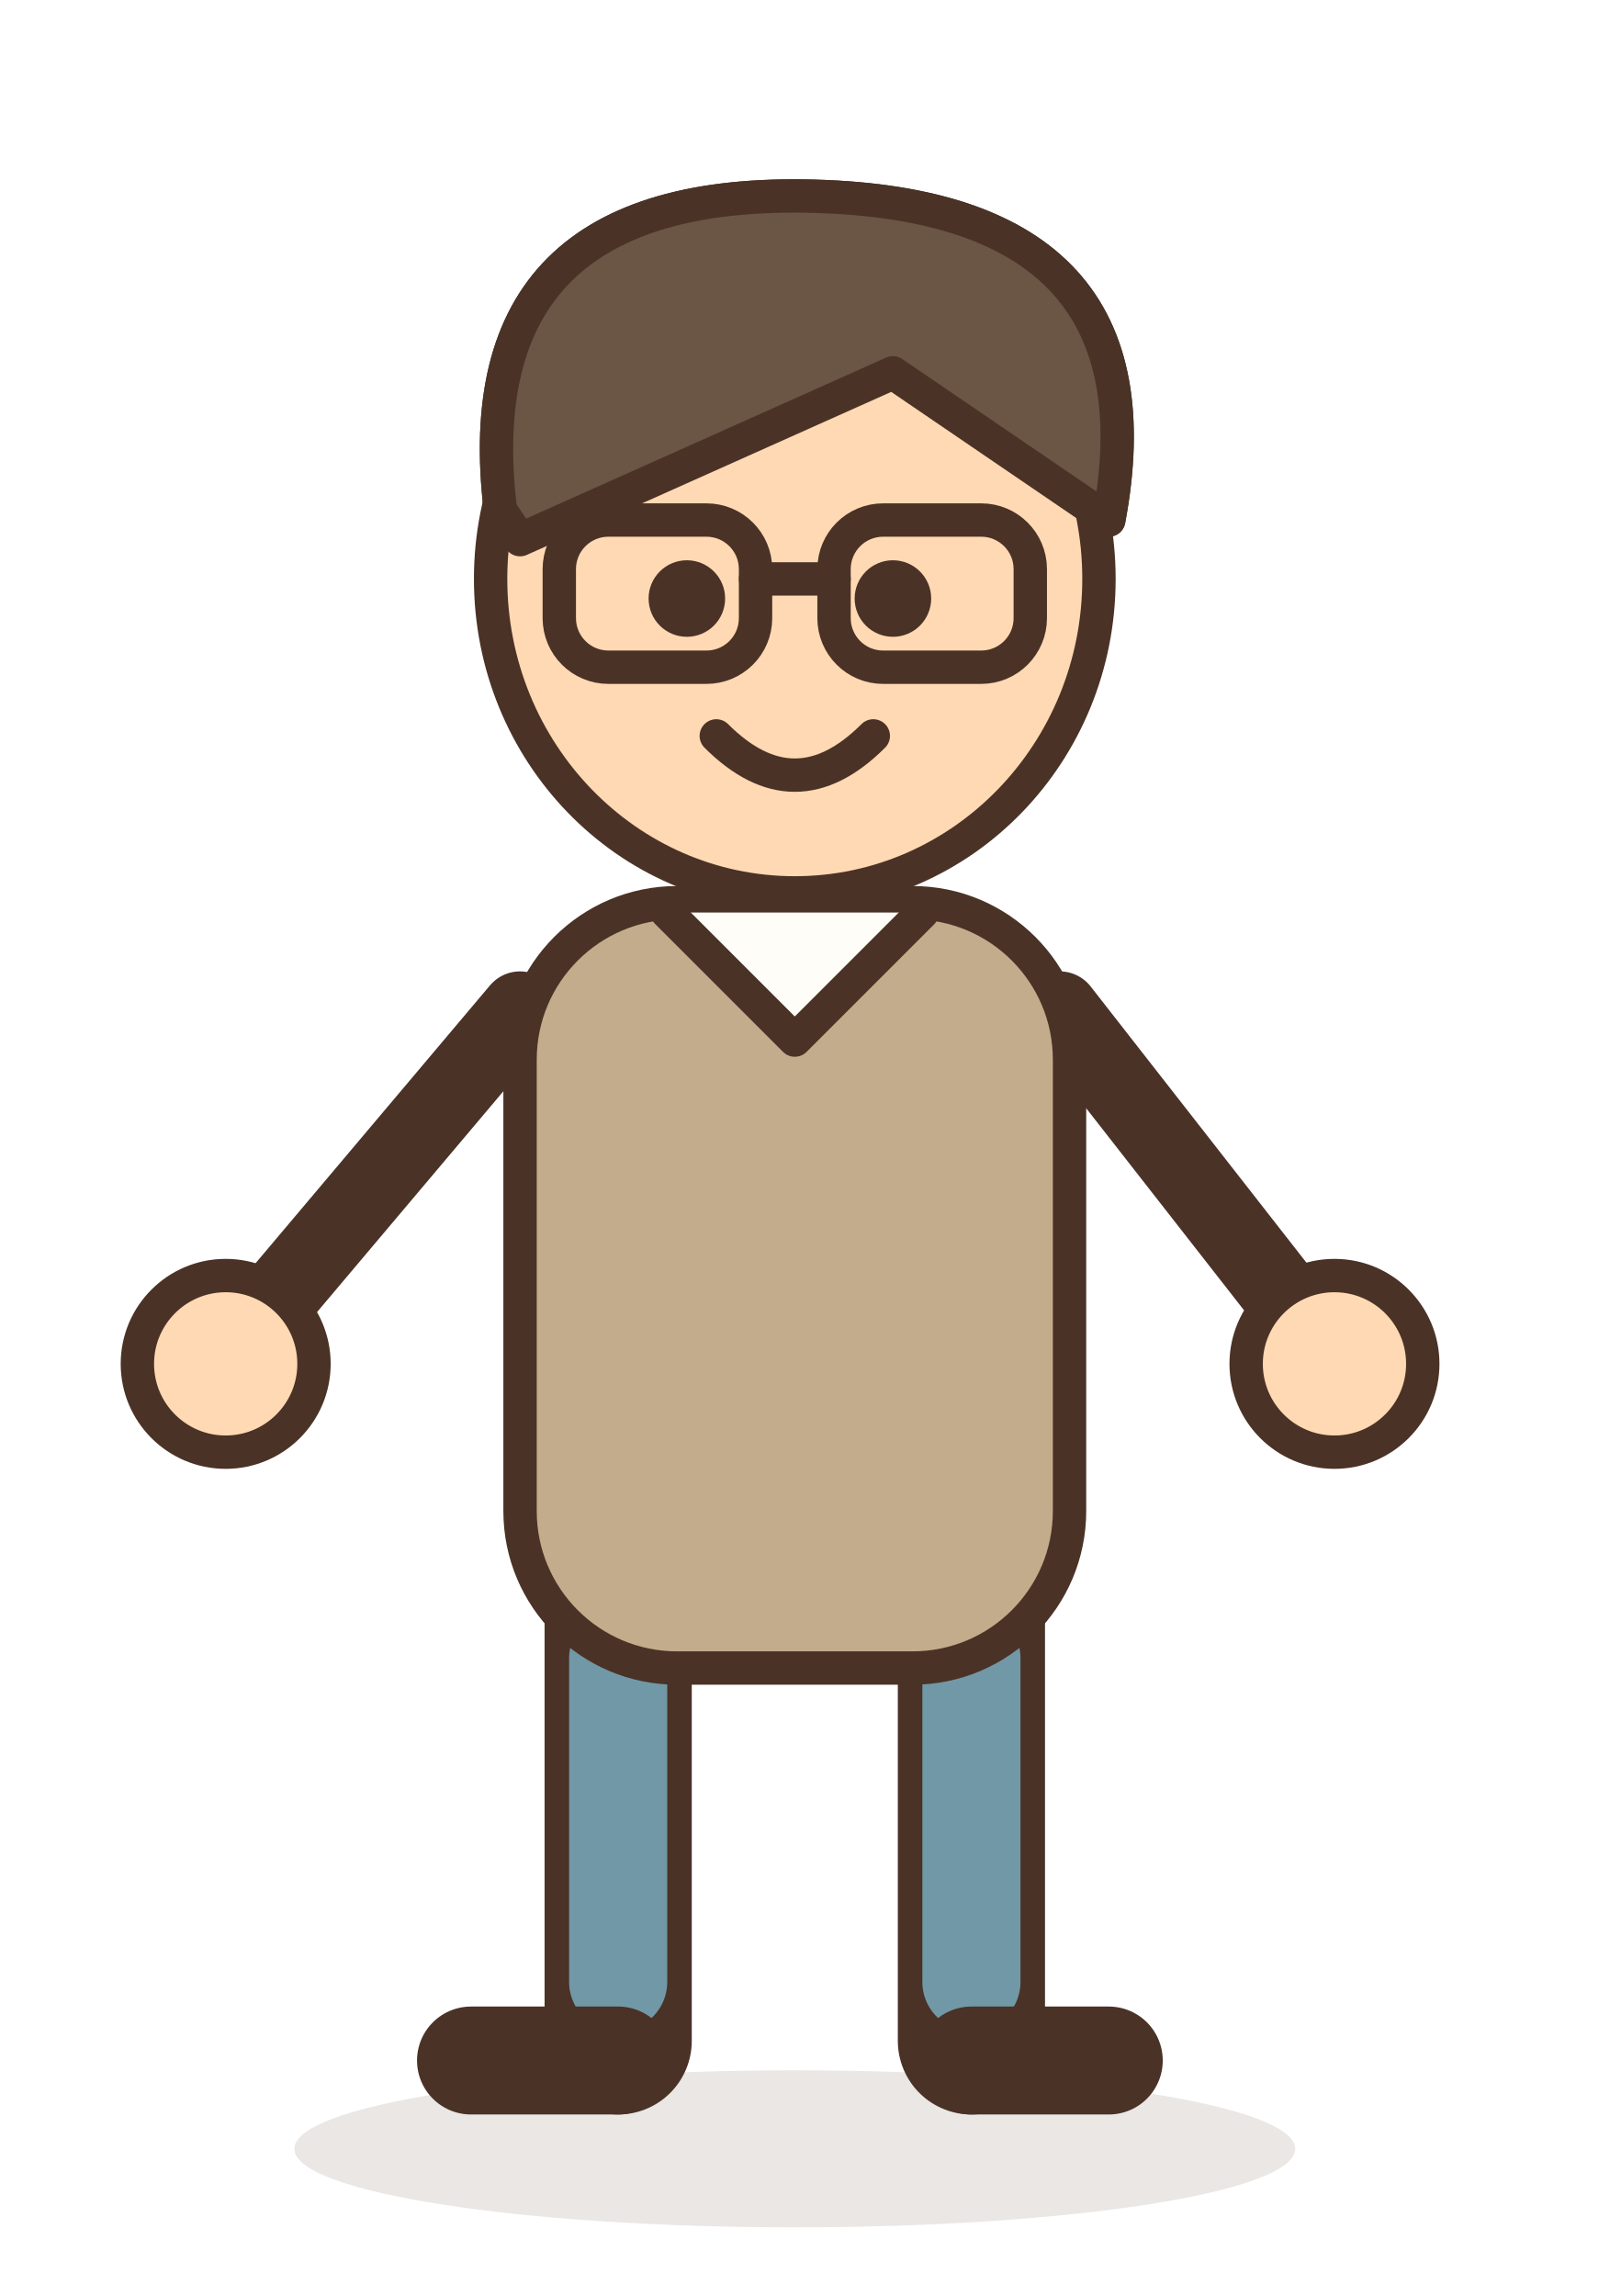
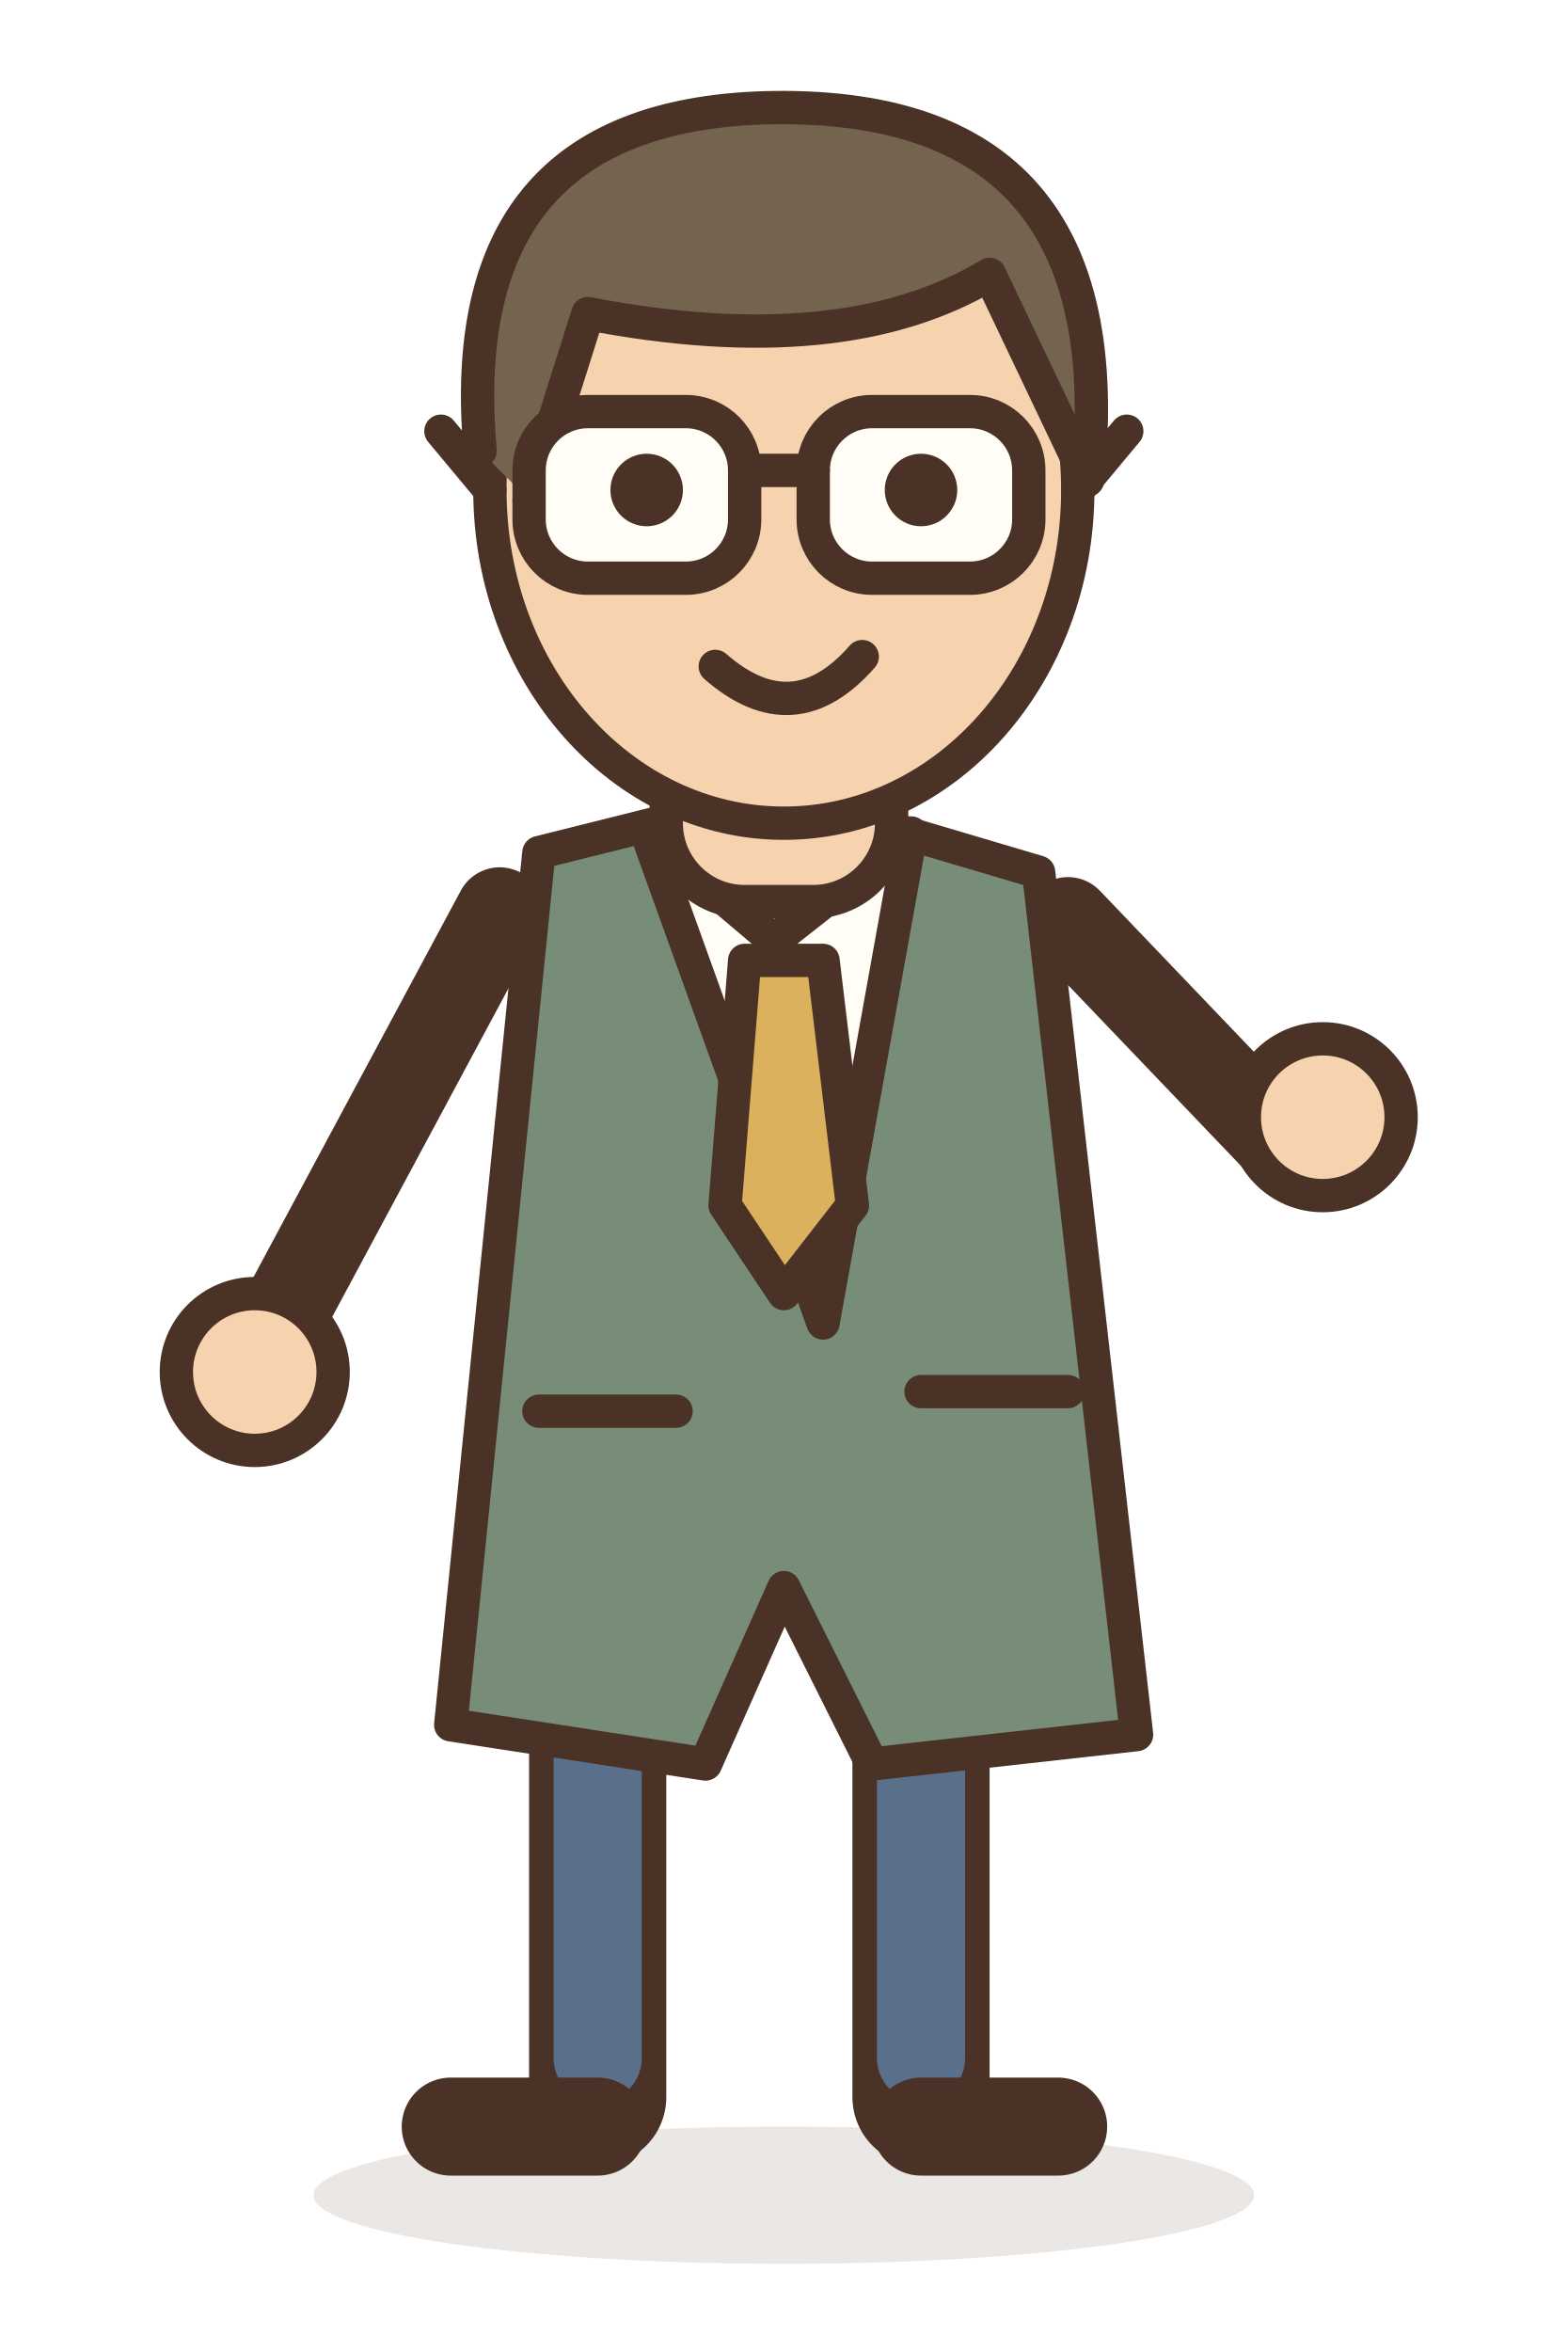
- <svg xmlns="http://www.w3.org/2000/svg" viewBox="0 0 164 234">
+ <svg xmlns="http://www.w3.org/2000/svg" viewBox="0 0 160 240">
  <g stroke="#4A3226" stroke-width="3.4" stroke-linecap="round" stroke-linejoin="round">
-     <ellipse cx="81" cy="219" rx="51" ry="8" fill="#4A3226" opacity=".12" stroke="none" />
-     <path d="M63 163v45M99 163v45" stroke="#4A3226" stroke-width="15" />
-     <path d="M63 169v33M99 169v33" stroke="#7198A7" stroke-width="10" />
-     <path d="M63 210H48M99 210h14" stroke-width="11" />
-     <path d="M51 52q-4-33 32-32t30 33L91 38 53 55z" fill="#6B5544" />
-     <ellipse cx="81" cy="59" rx="31" ry="32" fill="#FFD9B3" />
-     <path d="M51 52q-4-33 32-32t30 33L91 38 53 55z" fill="#6B5544" />
-     <circle cx="70" cy="61" r="2.2" fill="#4A3226" />
-     <circle cx="91" cy="61" r="2.2" fill="#4A3226" />
-     <path d="M73 75q8 8 16 0" fill="none" />
-     <path d="M53 103l-27 32M108 103l25 32" stroke-width="8" />
-     <circle cx="23" cy="139" r="9" fill="#FFD9B3" />
-     <circle cx="136" cy="139" r="9" fill="#FFD9B3" />
-     <rect x="53" y="92" width="56" height="78" rx="16" fill="#C2AC8B" />
-     <path d="M68 93l13 13 13-13" fill="#FFFDF8" />
-     <rect x="57" y="53" width="20" height="15" rx="5" fill="none" />
-     <rect x="85" y="53" width="20" height="15" rx="5" fill="none" />
-     <path d="M77 59h8" />
+     <ellipse cx="80" cy="224" rx="48" ry="7" fill="#4A3226" opacity=".12" stroke="none" />
+     <path d="M61 162v52M94 162v52" stroke-width="14" fill="none" />
+     <path d="M61 168v42M94 168v42" stroke="#596F8A" stroke-width="9" />
+     <path d="M61 217H46M94 217h14" stroke-width="10" />
+     <path d="M51 93L29 134M109 94l22 23" stroke-width="9" />
+     <circle cx="26" cy="140" r="8" fill="#F6D2AE" />
+     <circle cx="135" cy="114" r="8" fill="#F6D2AE" />
+     <path d="M55 87l24-6 27 8 10 88-27 3-9-18-8 18-26-4z" fill="#788D78" />
+     <path d="M66 85l13 11 14-11-9 50z" fill="#FFFDF6" />
+     <path d="M76 98h8l3 25-7 9-6-9z" fill="#DBB15E" />
+     <path d="M55 144h14M94 142h15" />
+     <rect x="68" y="68" width="23" height="24" rx="8" fill="#F6D2AE" />
+     <ellipse cx="80" cy="50" rx="30" ry="34" fill="#F6D2AE" />
+     <path d="M49 46q-3-34 29-35 37-1 33 38l-10-21q-15 9-41 4l-6 19" fill="#74634F" />
+     <path d="M50 50l-5-6M110 50l5-6" />
+     <rect x="54" y="42" width="22" height="17" rx="6" fill="#FFFDF6" />
+     <rect x="83" y="42" width="22" height="17" rx="6" fill="#FFFDF6" />
+     <path d="M76 48h7" />
+     <circle cx="66" cy="50" r="2" fill="#4A3226" />
+     <circle cx="94" cy="50" r="2" fill="#4A3226" />
+     <path d="M73 68q8 7 15-1" fill="none" />
  </g>
</svg>
